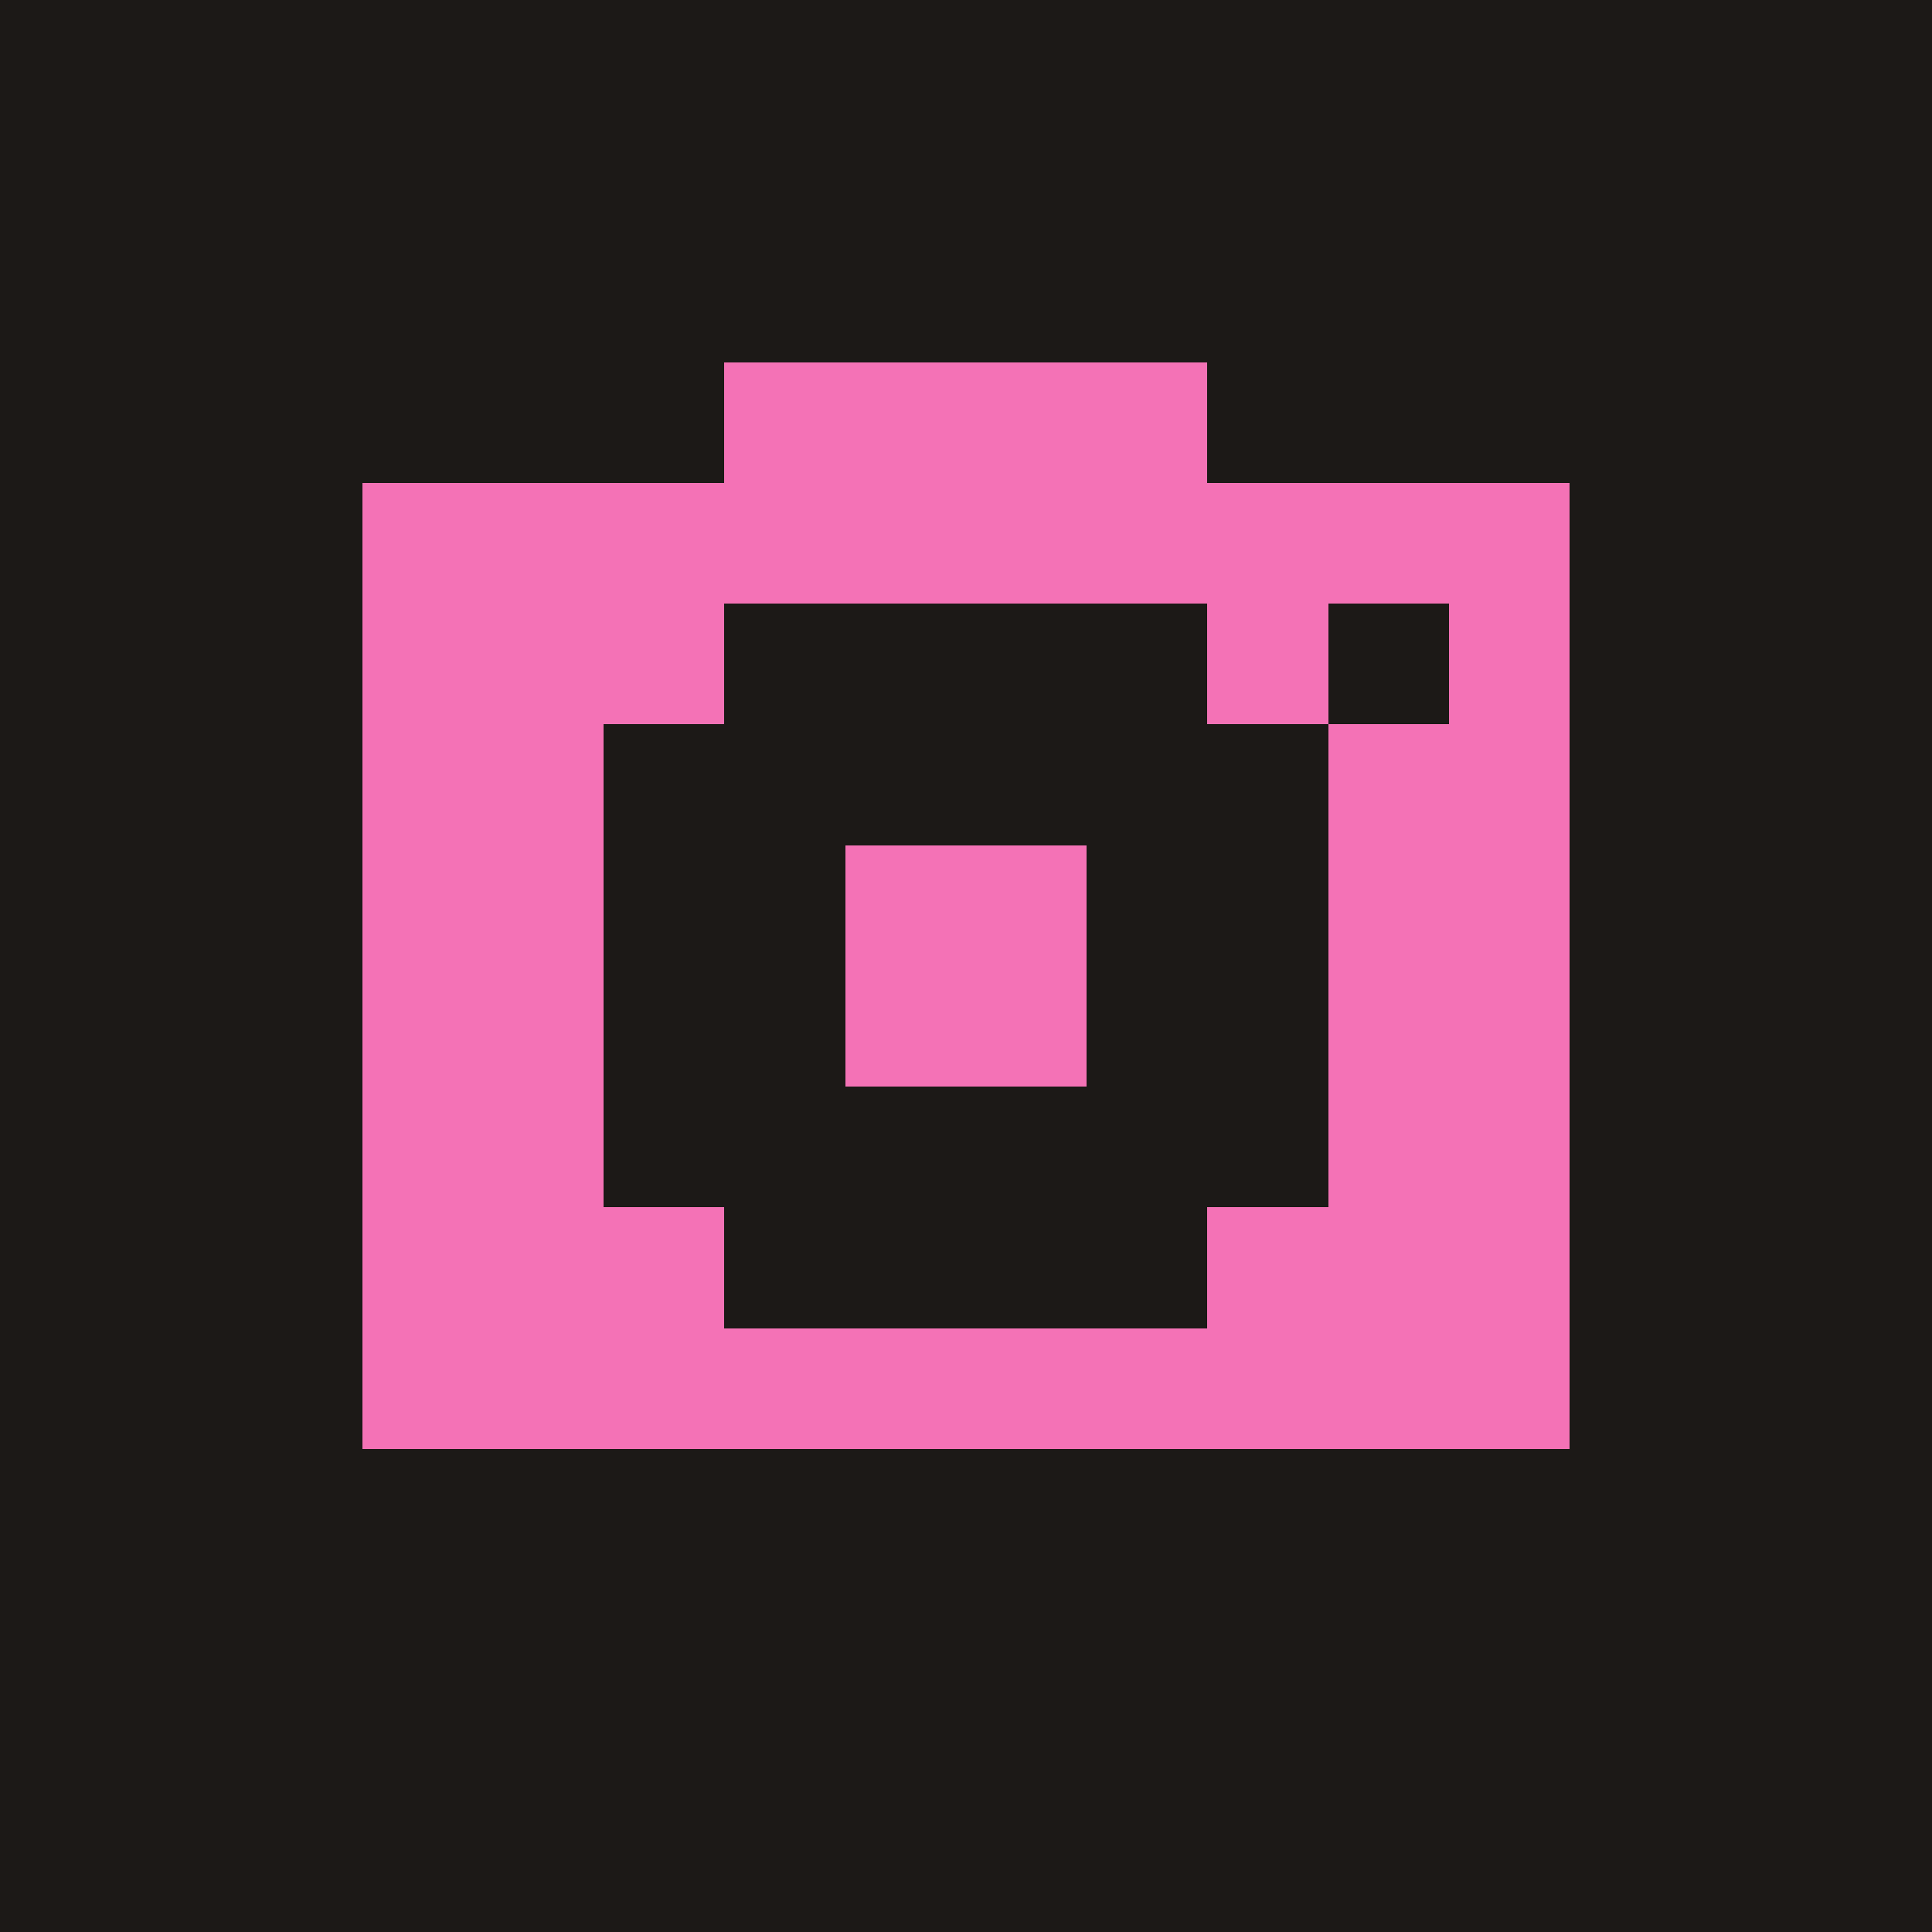
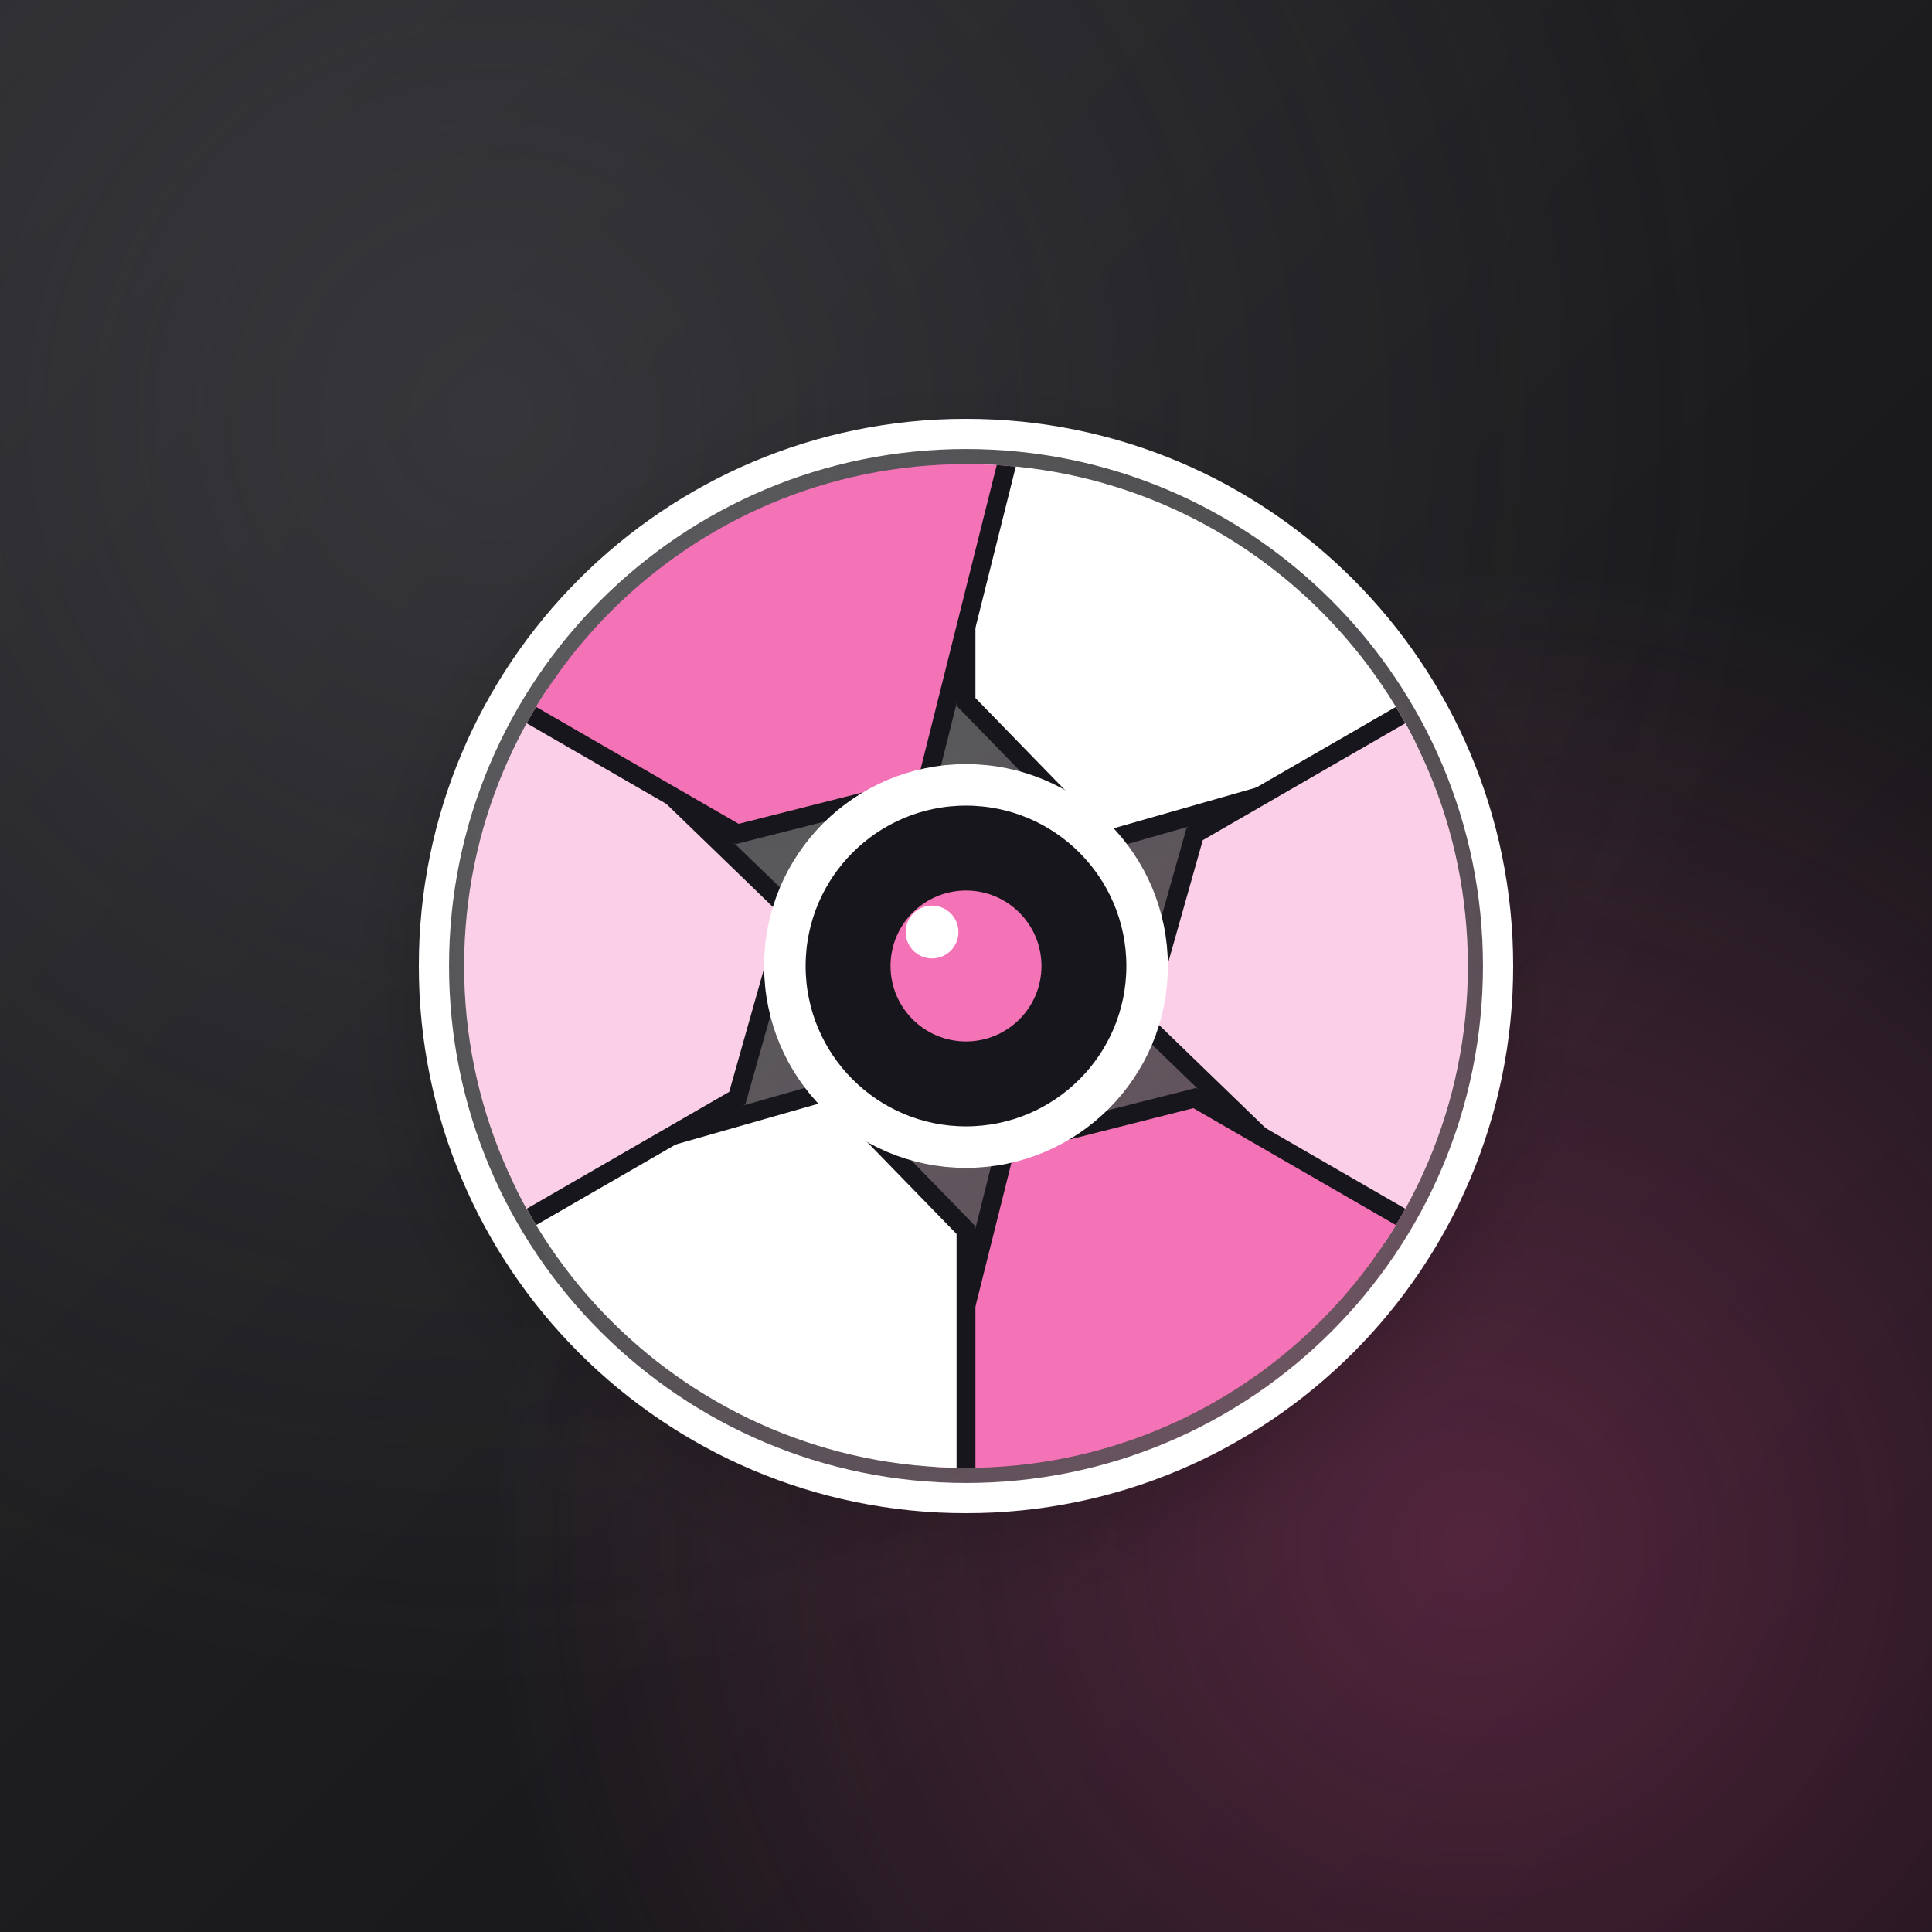
- <svg xmlns="http://www.w3.org/2000/svg" viewBox="0 0 1024 1024" shape-rendering="crispEdges">
-   <rect width="1024" height="1024" fill="#1C1917" />
-   <g fill="#F472B6">
-     <rect x="384" y="192" width="256" height="64" />
-     <rect x="192" y="256" width="640" height="64" />
-     <rect x="192" y="320" width="192" height="64" />
-     <rect x="640" y="320" width="64" height="64" />
-     <rect x="768" y="320" width="64" height="64" />
-     <rect x="192" y="384" width="128" height="64" />
-     <rect x="704" y="384" width="128" height="64" />
-     <rect x="192" y="448" width="128" height="128" />
-     <rect x="448" y="448" width="128" height="128" />
-     <rect x="704" y="448" width="128" height="128" />
-     <rect x="192" y="576" width="128" height="64" />
-     <rect x="704" y="576" width="128" height="64" />
-     <rect x="192" y="640" width="192" height="64" />
-     <rect x="640" y="640" width="192" height="64" />
-     <rect x="192" y="704" width="640" height="64" />
+ <svg xmlns="http://www.w3.org/2000/svg" viewBox="0 0 1024 1024" width="1024" height="1024">
+   <defs>
+     <linearGradient id="bgGrad" x1="0" y1="0" x2="1024" y2="1024" gradientUnits="userSpaceOnUse">
+       <stop offset="0%" stop-color="#27272A" />
+       <stop offset="100%" stop-color="#121214" />
+     </linearGradient>
+     <radialGradient id="topGlow" cx="260" cy="220" r="680" gradientUnits="userSpaceOnUse">
+       <stop offset="0%" stop-color="#71717A" stop-opacity="0.25" />
+       <stop offset="100%" stop-color="#71717A" stop-opacity="0" />
+     </radialGradient>
+     <radialGradient id="botGlow" cx="780" cy="820" r="520" gradientUnits="userSpaceOnUse">
+       <stop offset="0%" stop-color="#EC4899" stop-opacity="0.28" />
+       <stop offset="100%" stop-color="#EC4899" stop-opacity="0" />
+     </radialGradient>
+     <filter id="sh" x="-20%" y="-20%" width="140%" height="140%">
+       <feDropShadow dx="0" dy="16" stdDeviation="20" flood-color="#000000" flood-opacity="0.22" />
+     </filter>
+     <clipPath id="irisClip">
+       <circle cx="512" cy="512" r="266" />
+     </clipPath>
+   </defs>
+   <rect width="1024" height="1024" fill="url(#bgGrad)" />
+   <rect width="1024" height="1024" fill="url(#topGlow)" />
+   <rect width="1024" height="1024" fill="url(#botGlow)" />
+   <g filter="url(#sh)">
+     <circle cx="512" cy="512" r="282" fill="#FFFFFF" fill-opacity="0.16" stroke="#FFFFFF" stroke-width="16" />
+     <g clip-path="url(#irisClip)">
+       <g transform="rotate(0 512 512)">
+         <path d="M 512 220 A 292 292 0 0 1 780 390 L 584 446 L 512 372 Z" fill="#FFFFFF" stroke="#18181B" stroke-width="10" />
+       </g>
+       <g transform="rotate(60 512 512)">
+         <path d="M 512 220 A 292 292 0 0 1 780 390 L 584 446 L 512 372 Z" fill="#FBCFE8" stroke="#18181B" stroke-width="10" />
+       </g>
+       <g transform="rotate(120 512 512)">
+         <path d="M 512 220 A 292 292 0 0 1 780 390 L 584 446 L 512 372 Z" fill="#F472B6" stroke="#18181B" stroke-width="10" />
+       </g>
+       <g transform="rotate(180 512 512)">
+         <path d="M 512 220 A 292 292 0 0 1 780 390 L 584 446 L 512 372 Z" fill="#FFFFFF" stroke="#18181B" stroke-width="10" />
+       </g>
+       <g transform="rotate(240 512 512)">
+         <path d="M 512 220 A 292 292 0 0 1 780 390 L 584 446 L 512 372 Z" fill="#FBCFE8" stroke="#18181B" stroke-width="10" />
+       </g>
+       <g transform="rotate(300 512 512)">
+         <path d="M 512 220 A 292 292 0 0 1 780 390 L 584 446 L 512 372 Z" fill="#F472B6" stroke="#18181B" stroke-width="10" />
+       </g>
+     </g>
+     <circle cx="512" cy="512" r="96" fill="#18181B" stroke="#FFFFFF" stroke-width="22" />
+     <circle cx="512" cy="512" r="40" fill="#F472B6" />
+     <circle cx="494" cy="494" r="14" fill="#FFFFFF" />
  </g>
</svg>
